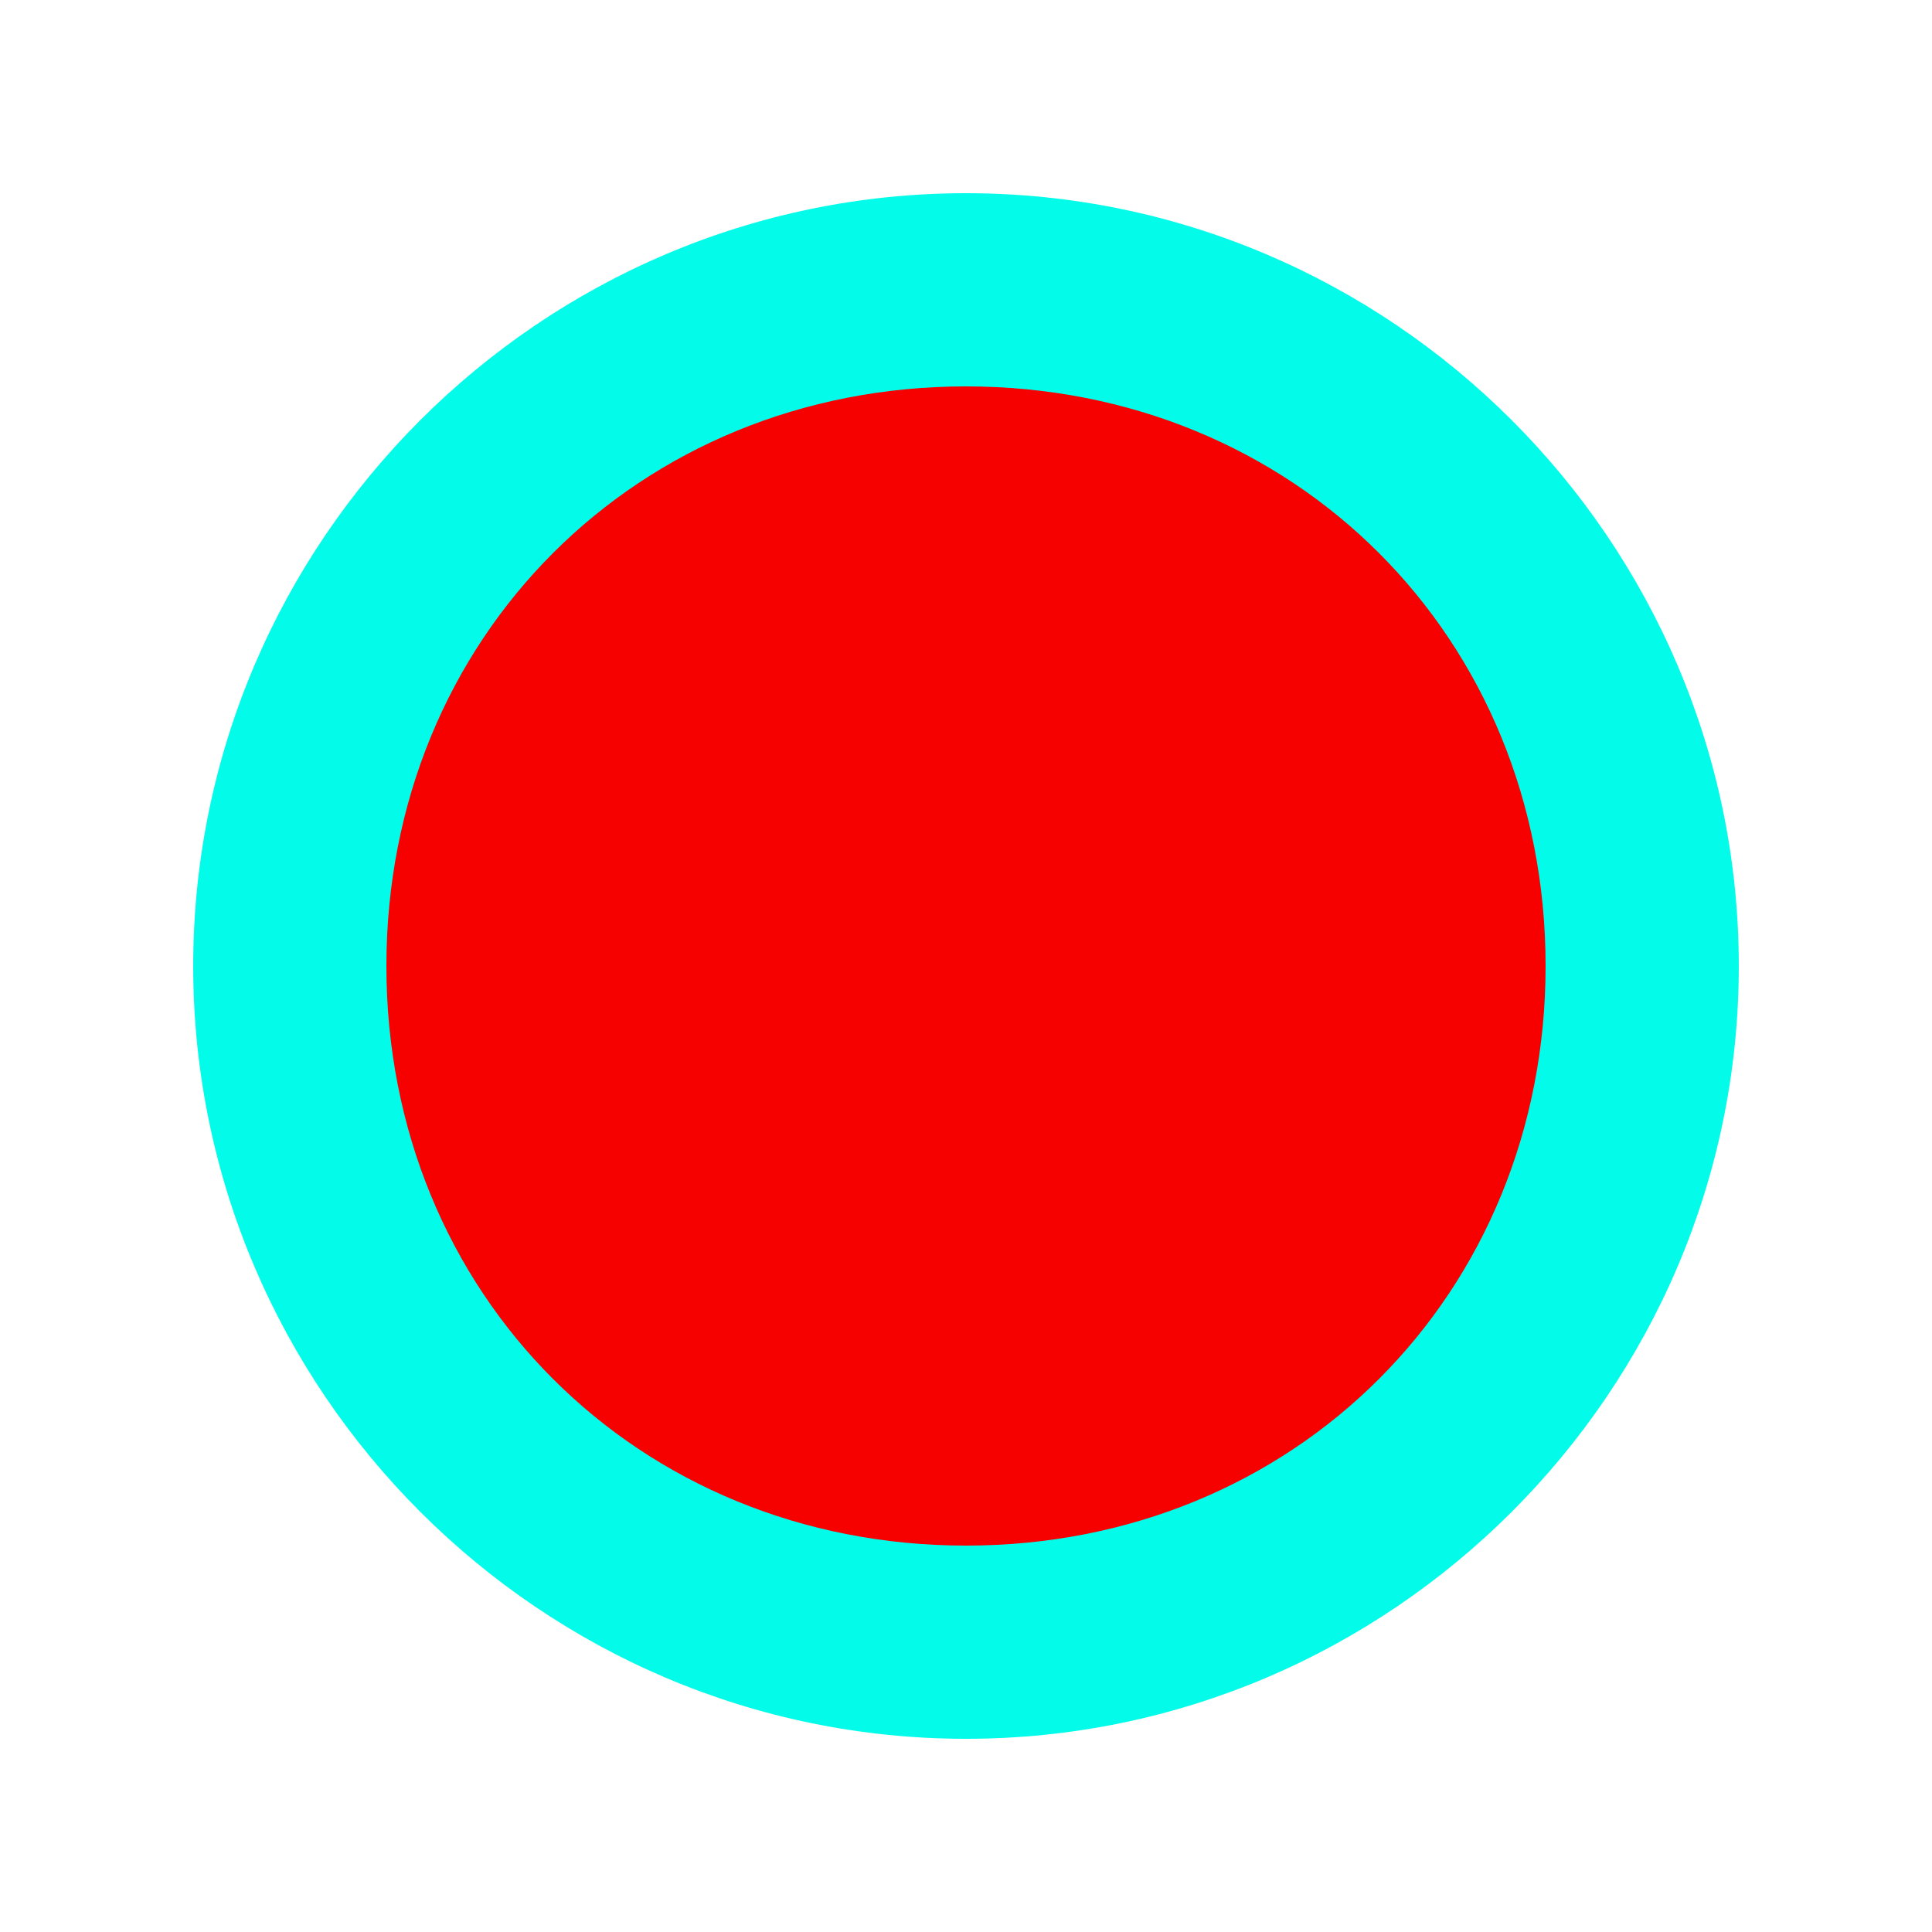
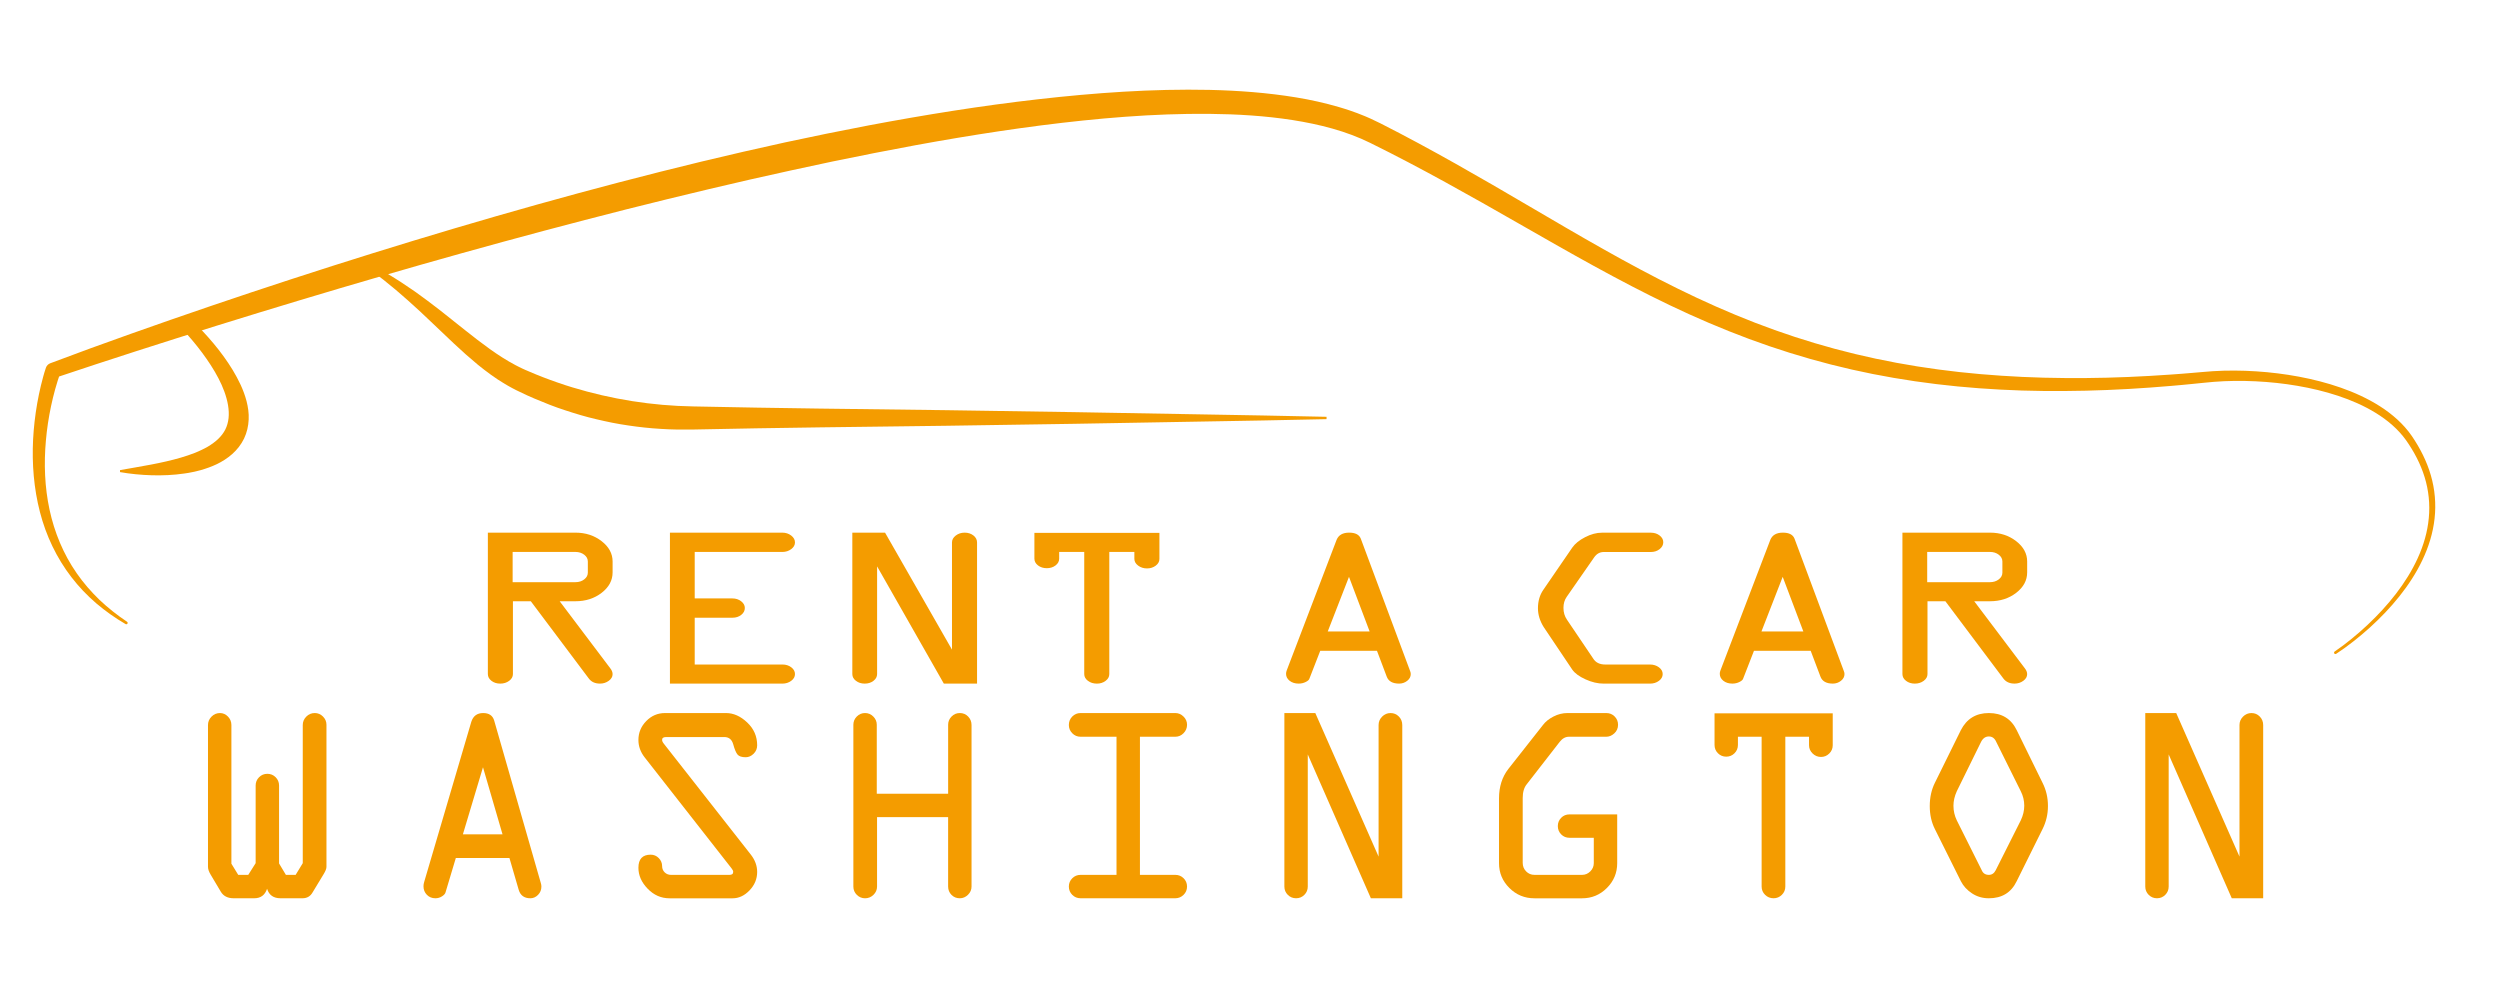
- <svg xmlns="http://www.w3.org/2000/svg" version="1.1" id="Layer_1" x="0px" y="0px" viewBox="0 0 10 10" style="enable-background:new 0 0 10 10;" xml:space="preserve">
+ <svg xmlns="http://www.w3.org/2000/svg" version="1.0" id="Layer_2" x="0px" y="0px" viewBox="0 0 2000 800" style="enable-background:new 0 0 2000 800;" xml:space="preserve">
  <style type="text/css">
- 	.st0{fill:#F70000;}
- 	.st1{fill:#03FCE9;}
+ 	.st0{fill:#F49C00;}
+ 	.st1{fill:none;stroke:#F49C00;stroke-miterlimit:10;}
</style>
  <g>
-     <circle class="st0" cx="5" cy="5" r="3.5" />
-     <path class="st1" d="M5,2c1.7,0,3,1.3,3,3S6.7,8,5,8S2,6.7,2,5S3.3,2,5,2 M5,1C2.8,1,1,2.8,1,5s1.8,4,4,4s4-1.8,4-4S7.2,1,5,1L5,1z   " />
+     <g>
+       <g>
+         <path class="st0" d="M1867.75,521.2c4.64-3.13,9.15-6.58,13.52-10.13c4.38-3.56,8.63-7.28,12.75-11.14     c8.22-7.73,15.91-16.01,22.76-24.93c6.84-8.91,12.87-18.46,17.47-28.63c4.63-10.15,7.78-20.96,8.79-31.98     c1.05-11-0.09-22.16-3.35-32.7c-3.22-10.56-8.48-20.45-14.85-29.51c-6.32-8.86-14.86-16.07-24.25-21.84     c-9.41-5.79-19.67-10.22-30.24-13.73c-10.58-3.5-21.49-6.08-32.51-7.97c-11.03-1.88-22.19-3.06-33.37-3.6     c-11.18-0.53-22.39-0.44-33.5,0.44c-2.8,0.21-5.49,0.5-8.36,0.79l-8.5,0.86c-5.66,0.61-11.34,1.07-17.01,1.58     c-22.7,1.96-45.46,3.31-68.27,3.84c-22.81,0.52-45.66,0.39-68.48-0.86c-45.63-2.36-91.23-8.72-135.68-20.09     c-22.21-5.69-44.15-12.53-65.64-20.53c-21.49-8-42.59-17.02-63.22-26.91c-41.31-19.74-80.88-42.5-120.27-65.02     c-39.38-22.56-78.75-44.79-119.2-64.74c-19.23-9.54-40.65-14.95-62.46-18.38c-21.85-3.39-44.16-4.71-66.51-4.94     c-44.76-0.39-89.71,3.54-134.4,9.22c-44.71,5.78-89.24,13.44-133.58,22.16c-22.18,4.33-44.31,8.96-66.39,13.83     c-22.1,4.81-44.15,9.85-66.16,15.09l-33,7.96c-10.99,2.69-21.98,5.42-32.95,8.19c-21.95,5.55-43.85,11.3-65.74,17.1     c-43.77,11.68-87.41,23.87-130.93,36.53c-43.53,12.64-86.93,25.73-130.22,39.2c-43.28,13.47-86.5,27.34-129.41,41.74l3.67-3.65     c-0.35,0.9-0.75,2.05-1.11,3.1c-0.36,1.08-0.72,2.16-1.07,3.26c-0.69,2.19-1.34,4.4-1.96,6.63c-1.24,4.45-2.32,8.96-3.29,13.49     c-1.91,9.07-3.31,18.26-4.11,27.51c-1.66,18.47-0.98,37.2,2.91,55.32c3.9,18.09,11.07,35.55,21.74,50.84     c5.3,7.66,11.46,14.73,18.2,21.25c6.79,6.46,14.22,12.29,22.06,17.55l0.01,0c0.5,0.34,0.64,1.02,0.3,1.53     c-0.32,0.48-0.97,0.63-1.47,0.34c-8.25-4.82-16.13-10.35-23.45-16.59c-3.62-3.17-7.17-6.43-10.48-9.95     c-3.3-3.52-6.49-7.16-9.42-11.02c-11.83-15.34-20.34-33.28-25.18-52.13c-4.88-18.86-6.42-38.47-5.47-57.86     c0.5-9.7,1.62-19.36,3.28-28.94c0.85-4.79,1.82-9.55,2.96-14.29c0.57-2.37,1.17-4.74,1.83-7.1c0.32-1.18,0.67-2.36,1.02-3.55     c0.37-1.21,0.71-2.32,1.17-3.65c0.59-1.7,1.88-2.96,3.44-3.56l0.24-0.09c10.68-4.05,21.32-7.98,32-11.89     c10.68-3.89,21.38-7.73,32.09-11.54c21.41-7.63,42.89-15.06,64.41-22.4c43.04-14.64,86.27-28.72,129.69-42.25     c86.84-27.01,174.42-51.85,262.94-73.27c22.14-5.31,44.33-10.43,66.59-15.29c22.27-4.8,44.6-9.36,67-13.62     c44.81-8.43,89.89-15.7,135.32-20.87c45.42-5.14,91.19-8.48,137.25-7.5c23.02,0.54,46.12,2.23,69.12,6     c11.49,1.88,22.95,4.42,34.27,7.72c2.84,0.78,5.64,1.77,8.46,2.65l4.19,1.49l2.1,0.75l2.08,0.82c5.54,2.08,11.07,4.66,16.34,7.29     c40.77,20.67,80.26,43.53,119.41,66.52c39.17,22.96,78.15,45.92,118.58,65.78c20.19,9.97,40.75,19.1,61.7,27.21     c20.95,8.12,42.32,15.1,64.01,20.95c43.39,11.71,88.08,18.56,133.06,21.48c22.49,1.54,45.07,2.04,67.65,1.87     c22.58-0.18,45.18-1.17,67.73-2.77c5.64-0.42,11.28-0.79,16.91-1.31l8.45-0.73c2.79-0.24,5.74-0.51,8.6-0.68     c11.54-0.72,23.07-0.62,34.55,0.12c11.48,0.74,22.91,2.15,34.23,4.26c11.31,2.13,22.51,4.97,33.42,8.78     c10.9,3.82,21.54,8.62,31.37,14.89c4.92,3.12,9.61,6.67,13.95,10.62c4.32,3.98,8.29,8.39,11.64,13.27     c6.52,9.59,11.89,20.08,15.14,31.31c3.27,11.21,4.3,23.08,3,34.66c-1.27,11.59-4.78,22.81-9.75,33.21     c-4.95,10.43-11.3,20.09-18.44,29.04c-7.14,8.96-15.1,17.22-23.55,24.89c-4.24,3.83-8.6,7.51-13.09,11.03     c-4.5,3.52-9.07,6.89-13.9,10.03c-0.51,0.33-1.19,0.19-1.52-0.32c-0.33-0.5-0.19-1.17,0.31-1.51L1867.75,521.2z" />
+       </g>
+       <g>
+         <path class="st0" d="M1061.29,335.32l-50.66,1.05l-50.66,0.9l-101.32,1.79l-101.32,1.55L656,341.89     c-33.77,0.39-67.55,1.07-101.32,1.73c-8.58,0.14-17.36,0.07-26.02-0.51c-8.68-0.5-17.34-1.44-25.95-2.73     c-4.32-0.56-8.59-1.42-12.87-2.19c-4.25-0.92-8.53-1.73-12.75-2.8c-8.49-1.94-16.82-4.49-25.08-7.2     c-8.28-2.67-16.36-5.9-24.35-9.29l-5.96-2.62c-1.98-0.89-3.93-1.85-5.89-2.79l-2.94-1.41l-3.02-1.57     c-1.01-0.51-1.98-1.08-2.97-1.63c-0.98-0.56-1.97-1.09-2.92-1.69c-7.73-4.58-14.82-9.87-21.59-15.34     c-6.7-5.54-13.12-11.26-19.31-17.09c-6.22-5.8-12.28-11.68-18.39-17.46c-6.07-5.82-12.18-11.55-18.46-17.08     c-12.46-11.18-25.6-21.6-39.47-31.24l0.94-1.65c15.49,7.05,30.13,16.03,44.14,25.82c6.97,4.94,13.78,10.08,20.5,15.29     c6.69,5.25,13.28,10.55,19.84,15.78c13.14,10.41,26.26,20.53,40.28,27.91c0.87,0.49,1.76,0.9,2.64,1.35     c0.88,0.44,1.76,0.89,2.65,1.29l2.67,1.22l2.83,1.2l5.67,2.39l5.72,2.27c1.9,0.78,3.84,1.44,5.76,2.16     c1.93,0.69,3.84,1.43,5.79,2.06l5.82,1.97l5.86,1.84c31.37,9.54,63.88,14.73,96.79,15.26c33.77,0.66,67.55,1.34,101.32,1.73     l101.32,1.28l101.32,1.55l101.32,1.79l50.66,0.9l50.66,1.05V335.32z" />
+       </g>
+       <path class="st1" d="M261.31,224.02" />
+       <g>
+         <path class="st0" d="M42.23,295.55l26.36-10.34l26.4-10.21l26.43-10.13l26.45-10.05l2.81-1.07l2.42,2.22     c1.69,1.55,3.2,3,4.74,4.54c1.52,1.53,3.02,3.08,4.49,4.65c2.94,3.15,5.81,6.36,8.57,9.68c5.53,6.64,10.69,13.65,15.29,21.21     c4.53,7.58,8.66,15.68,11.06,24.91c1.17,4.61,1.95,9.52,1.69,14.65c-0.2,5.11-1.39,10.41-3.69,15.23     c-2.31,4.82-5.68,9.03-9.47,12.39c-3.8,3.38-7.98,5.99-12.24,8.06c-4.27,2.04-8.62,3.57-12.97,4.82l-3.27,0.83l-1.64,0.4     l-1.64,0.33l-3.27,0.64c-1.09,0.2-2.18,0.34-3.27,0.5c-8.71,1.28-17.38,1.64-25.96,1.41c-8.58-0.25-17.09-1.06-25.51-2.53v-1.6     c8.38-1.52,16.67-2.84,24.83-4.42c8.15-1.56,16.18-3.33,23.89-5.59c3.87-1.08,7.59-2.44,11.24-3.81     c1.76-0.78,3.59-1.46,5.26-2.33c1.74-0.77,3.35-1.7,4.97-2.58c3.14-1.89,6.01-3.96,8.4-6.26c2.39-2.31,4.31-4.81,5.68-7.54     c1.35-2.75,2.19-5.74,2.57-9.01c0.36-3.26,0.17-6.78-0.42-10.37c-1.21-7.2-4.03-14.61-7.72-21.64     c-3.68-7.06-8.18-13.85-13.03-20.4c-2.43-3.28-4.99-6.48-7.61-9.61c-1.32-1.57-2.66-3.11-4.02-4.64     c-1.35-1.51-2.76-3.08-4.08-4.45l5.23,1.15l-27.07,8.25l-27.1,8.17l-27.12,8.09l-27.17,7.97L42.23,295.55z" />
+       </g>
+     </g>
+     <g>
+       <g>
+         <path class="st0" d="M390.29,539.25V426.12h70.06c8.1,0,15.08,2.27,20.94,6.81c5.86,4.54,8.79,9.97,8.79,16.27v8.72     c0,6.36-2.91,11.8-8.73,16.31c-5.82,4.51-12.82,6.77-20.99,6.77h-12.62l40.46,53.61c1.25,1.58,1.88,3.15,1.88,4.72     c0,2.06-1.03,3.83-3.08,5.32c-2.05,1.49-4.38,2.23-6.98,2.23c-3.94,0.01-6.94-1.34-8.97-4.07l-46.39-61.81h-14.32v58.25     c0,2.12-1,3.92-3.01,5.41c-2,1.49-4.38,2.23-7.14,2.23c-2.75,0-5.09-0.74-7.02-2.23C391.25,543.18,390.29,541.38,390.29,539.25z      M410.11,465.74h50.25c2.75,0,5.09-0.74,7.02-2.23c1.93-1.48,2.89-3.29,2.89-5.41v-8.91c0-2.12-0.96-3.92-2.89-5.41     c-1.93-1.48-4.27-2.23-7.02-2.23h-50.25V465.74z" />
+         <path class="st0" d="M625.83,441.57h-70.06v37.17h30.19c2.67,0,4.99,0.76,6.96,2.27c1.96,1.52,2.95,3.3,2.95,5.36     c0,2.18-0.96,4.03-2.89,5.54c-1.93,1.52-4.27,2.27-7.02,2.27h-30.19v37.44h70.3c2.67,0,4.99,0.74,6.96,2.23     c1.96,1.48,2.95,3.29,2.95,5.41c0,2.12-1,3.92-3.01,5.41c-2,1.49-4.38,2.23-7.14,2.23h-89.88V426.12h89.88     c2.75,0,5.13,0.77,7.14,2.32s3.01,3.38,3.01,5.5c0,2.06-1,3.85-3.01,5.36C630.96,440.81,628.58,441.57,625.83,441.57z" />
+         <path class="st0" d="M781.64,433.94v112.95h-26.57l-53.39-93.78v86.14c0,2.12-0.96,3.92-2.89,5.41     c-1.93,1.49-4.27,2.23-7.02,2.23c-2.75,0-5.09-0.74-7.02-2.23c-1.93-1.48-2.89-3.29-2.89-5.41V426.12h26.18l53.55,93.6v-85.78     c0-2.12,1-3.95,3.01-5.5s4.38-2.32,7.14-2.32c2.75,0,5.09,0.76,7.02,2.27C780.68,429.91,781.64,431.76,781.64,433.94z" />
+         <path class="st0" d="M827.52,446.93V426.3h100.02v20.81c0,2.12-0.98,3.92-2.95,5.41c-1.97,1.48-4.29,2.22-6.96,2.22     c-2.75,0-5.13-0.76-7.14-2.27c-2-1.51-3-3.3-3-5.36v-5.54h-20.05v97.69c0,2.12-0.98,3.92-2.95,5.41     c-1.97,1.49-4.29,2.23-6.96,2.23c-2.83,0-5.23-0.74-7.19-2.23c-1.97-1.48-2.95-3.29-2.95-5.41v-97.69h-20.05v5.36     c0,2.12-0.96,3.92-2.89,5.41c-1.93,1.48-4.27,2.22-7.02,2.22c-2.75,0-5.09-0.74-7.02-2.22     C828.48,450.85,827.52,449.05,827.52,446.93z" />
+         <path class="st0" d="M1029.41,536.25l39.9-104.46c1.59-3.78,4.93-5.68,10.02-5.68c4.93,0,8.03,1.61,9.3,4.81l39.51,106.05     c0.31,0.79,0.47,1.54,0.47,2.27c0,2.12-0.94,3.92-2.83,5.41c-1.89,1.49-4.05,2.23-6.48,2.23c-5.19,0-8.49-1.85-9.9-5.54     l-7.83-20.72h-45.37l-8.63,22.19c-0.24,0.97-1.22,1.88-2.96,2.76c-1.74,0.88-3.64,1.31-5.69,1.31c-2.92,0-5.34-0.76-7.23-2.27     c-1.9-1.51-2.84-3.36-2.84-5.54C1028.83,538.16,1029.02,537.22,1029.41,536.25z M1079.19,461.47l-17,43.71h33.52L1079.19,461.47z     " />
+         <path class="st0" d="M1284.24,531.62H1320c2.75,0,5.13,0.74,7.14,2.23s3.01,3.29,3.01,5.41c0,2.12-1,3.92-3.01,5.41     c-2,1.49-4.38,2.23-7.13,2.23h-37.04c-4.72,0-9.6-1.15-14.63-3.45c-5.03-2.3-8.53-4.88-10.5-7.72l-22.88-34.08     c-3.07-4.91-4.6-9.93-4.6-15.08c0-5.69,1.46-10.63,4.36-14.81l23.12-33.71c2.2-3.15,5.62-5.92,10.26-8.31     c4.64-2.39,9.12-3.59,13.45-3.59h39.16c2.75,0,5.09,0.76,7.02,2.27c1.93,1.52,2.89,3.3,2.89,5.36c0,2.12-0.96,3.95-2.89,5.5     c-1.93,1.54-4.26,2.32-7.01,2.32H1283c-3.14,0.01-5.7,1.43-7.67,4.28l-21.98,31.61c-1.73,2.48-2.59,5.42-2.58,8.82     c-0.01,3.58,0.93,6.73,2.81,9.46l20.98,31.08C1276.53,530.03,1279.75,531.63,1284.24,531.62z" />
+         <path class="st0" d="M1376.39,536.25l39.9-104.46c1.59-3.78,4.93-5.68,10.02-5.68c4.93,0,8.03,1.61,9.3,4.81l39.51,106.05     c0.31,0.79,0.47,1.54,0.47,2.27c0,2.12-0.94,3.92-2.83,5.41c-1.89,1.49-4.05,2.23-6.48,2.23c-5.19,0-8.49-1.85-9.9-5.54     l-7.83-20.72h-45.37l-8.63,22.19c-0.24,0.97-1.22,1.88-2.96,2.76c-1.74,0.88-3.64,1.31-5.69,1.31c-2.92,0-5.34-0.76-7.23-2.27     c-1.9-1.51-2.84-3.36-2.84-5.54C1375.8,538.16,1376,537.22,1376.39,536.25z M1426.16,461.47l-17,43.71h33.52L1426.16,461.47z" />
+         <path class="st0" d="M1521.94,539.25V426.12H1592c8.1,0,15.08,2.27,20.94,6.81c5.86,4.54,8.79,9.97,8.79,16.27v8.72     c0,6.36-2.91,11.8-8.73,16.31c-5.82,4.51-12.82,6.77-21,6.77h-12.62l40.46,53.61c1.25,1.58,1.88,3.15,1.88,4.72     c0,2.06-1.03,3.83-3.07,5.32c-2.05,1.49-4.38,2.23-6.98,2.23c-3.94,0.01-6.93-1.34-8.97-4.07l-46.39-61.81h-14.32v58.25     c0,2.12-1,3.92-3.01,5.41c-2.01,1.49-4.38,2.23-7.14,2.23c-2.75,0-5.09-0.74-7.02-2.23     C1522.9,543.18,1521.94,541.38,1521.94,539.25z M1541.75,465.74H1592c2.75,0,5.09-0.74,7.02-2.23c1.93-1.48,2.89-3.29,2.89-5.41     v-8.91c0-2.12-0.96-3.92-2.89-5.41c-1.93-1.48-4.27-2.23-7.02-2.23h-50.24V465.74z" />
+       </g>
+       <g>
+         <path class="st0" d="M223.25,628.42v62.33l5.46,9.14h7.81l5.69-9.37v-110.5c0-2.6,0.95-4.85,2.84-6.75     c1.9-1.9,4.14-2.84,6.75-2.84c2.53,0,4.72,0.93,6.58,2.79c1.86,1.86,2.79,4.05,2.79,6.58v113.73c0,1.41-0.78,3.38-2.34,5.91     l-8.7,14.38c-1.78,3.2-4.5,4.79-8.14,4.79h-17.62c-5.57,0-9.14-2.53-10.7-7.58c-1.71,5.06-5.13,7.58-10.26,7.58h-16.5     c-4.76,0-8.18-1.75-10.26-5.24l-8.03-13.49c-1.49-2.45-2.23-4.57-2.23-6.36V580.03c0-2.6,0.95-4.85,2.84-6.75     c1.89-1.9,4.14-2.84,6.75-2.84c2.45,0,4.59,0.95,6.41,2.84c1.82,1.89,2.73,4.14,2.73,6.75v110.94l5.46,8.92h8.03l5.91-9.37     v-62.11c0-2.6,0.91-4.81,2.73-6.63c1.82-1.82,4.03-2.73,6.63-2.73c2.6,0,4.81,0.91,6.63,2.73     C222.33,623.61,223.25,625.82,223.25,628.42z" />
+         <path class="st0" d="M339.34,705.57l37.72-128.17c1.5-4.64,4.66-6.96,9.47-6.96c4.66,0,7.59,1.97,8.79,5.91l37.35,130.12     c0.3,0.97,0.45,1.9,0.45,2.79c0,2.6-0.89,4.81-2.68,6.63c-1.78,1.82-3.83,2.73-6.13,2.73c-4.9,0-8.02-2.27-9.36-6.8l-7.4-25.42     h-42.89l-8.16,27.23c-0.22,1.19-1.16,2.31-2.8,3.38c-1.64,1.07-3.44,1.61-5.38,1.61c-2.76,0-5.04-0.93-6.84-2.79     c-1.79-1.86-2.69-4.12-2.69-6.8C338.78,707.92,338.97,706.77,339.34,705.57z M386.39,613.81l-16.07,53.63h31.69L386.39,613.81z" />
+         <path class="st0" d="M532.06,570.44h48.78c5.95,0,11.59,2.51,16.91,7.53c5.32,5.02,7.98,11.09,7.98,18.23     c0,2.68-0.95,4.94-2.84,6.8c-1.9,1.86-4,2.79-6.3,2.79c-3.2,0-5.39-0.72-6.58-2.17c-1.19-1.45-2.32-4.14-3.4-8.08     c-1.08-3.94-3.48-5.91-7.21-5.91h-46.36c-2.24,0-3.35,0.72-3.35,2.16c-0.06,0.91,0.4,1.96,1.36,3.15l69.65,88.8     c3.35,4.31,5.03,8.92,5.03,13.82c0,5.58-2.03,10.48-6.08,14.72c-4.05,4.24-8.57,6.36-13.55,6.36H535.6     c-6.69,0-12.51-2.54-17.45-7.64c-4.94-5.09-7.42-10.68-7.42-16.78c0-6.99,3.27-10.48,9.81-10.48c2.53,0,4.68,0.91,6.47,2.73     c1.78,1.82,2.68,3.96,2.68,6.41c0,2.01,0.69,3.68,2.06,5.02c1.38,1.34,3.1,2.01,5.18,2.01h46.61c2.01,0,3.01-0.79,3.01-2.39     c0.06-0.76-0.4-1.73-1.37-2.92l-69.53-88.8c-3.28-4.23-4.92-8.84-4.92-13.82c0-5.8,2.08-10.83,6.25-15.11     C521.15,572.58,526.18,570.44,532.06,570.44z" />
+         <path class="st0" d="M682.69,709.26V579.8c0-2.53,0.91-4.72,2.73-6.58c1.82-1.86,4.03-2.79,6.63-2.79c2.53,0,4.72,0.93,6.58,2.79     c1.86,1.86,2.79,4.05,2.79,6.58V635h57.09V579.8c0-2.53,0.91-4.72,2.73-6.58c1.82-1.86,4.03-2.79,6.63-2.79     c2.6,0,4.81,0.93,6.63,2.79c1.82,1.86,2.73,4.13,2.73,6.8v129.23c0,2.53-0.95,4.72-2.84,6.58c-1.9,1.86-4.07,2.79-6.52,2.79     c-2.68,0-4.91-0.91-6.69-2.73c-1.78-1.82-2.68-4.03-2.68-6.63v-55.53h-56.86v55.53c0,2.53-0.95,4.72-2.84,6.58     c-1.9,1.86-4.14,2.79-6.75,2.79c-2.53,0-4.72-0.91-6.58-2.73C683.62,714.07,682.69,711.86,682.69,709.26z" />
+         <path class="st0" d="M864.46,570.44h75.82c2.45,0,4.63,0.93,6.52,2.79c1.9,1.86,2.84,4.05,2.84,6.58c0,2.6-0.93,4.85-2.79,6.74     c-1.86,1.9-4.05,2.84-6.58,2.84h-28.32v110.5h28.32c2.6,0,4.81,0.91,6.63,2.73c1.82,1.82,2.73,4.03,2.73,6.63     s-0.93,4.81-2.79,6.63c-1.86,1.82-4.05,2.73-6.58,2.73h-75.82c-2.6,0-4.81-0.91-6.63-2.73c-1.82-1.82-2.73-4.03-2.73-6.63     s0.91-4.81,2.73-6.63c1.82-1.82,4.03-2.73,6.63-2.73h28.77v-110.5h-28.77c-2.6,0-4.81-0.93-6.63-2.79     c-1.82-1.86-2.73-4.05-2.73-6.58c0-2.68,0.91-4.94,2.73-6.8C859.64,571.37,861.85,570.44,864.46,570.44z" />
+         <path class="st0" d="M1121.82,580.03v138.59h-25.12l-50.48-115.07v105.7c0,2.6-0.91,4.81-2.73,6.63     c-1.82,1.82-4.03,2.73-6.63,2.73c-2.6,0-4.81-0.91-6.63-2.73c-1.82-1.82-2.73-4.03-2.73-6.63V570.44h24.75l50.62,114.85V580.03     c0-2.6,0.95-4.85,2.84-6.75c1.89-1.9,4.14-2.84,6.75-2.84c2.6,0,4.81,0.93,6.63,2.79     C1120.91,575.08,1121.82,577.35,1121.82,580.03z" />
+         <path class="st0" d="M1253.97,570.44h31.11c2.6,0,4.81,0.91,6.63,2.73c1.82,1.82,2.73,4.03,2.73,6.63c0,2.75-0.99,5.04-2.96,6.86     c-1.97,1.82-4.11,2.73-6.42,2.73h-29.71c-2.9-0.04-5.43,1.32-7.58,4.08l-26.28,33.81c-2.23,2.68-3.33,6.4-3.32,11.16v51.86     c0,2.68,0.91,4.94,2.73,6.8s4.03,2.79,6.63,2.79h38.13c2.53,0,4.72-0.93,6.58-2.79c1.86-1.86,2.79-4.05,2.79-6.58v-20.29h-19.4     c-2.68,0-4.91-0.91-6.69-2.73c-1.78-1.82-2.68-4.03-2.68-6.63c0-2.6,0.89-4.81,2.68-6.63c1.78-1.82,4.01-2.73,6.69-2.73h38.13     v39.03c0,7.73-2.75,14.35-8.25,19.85c-5.5,5.5-12.12,8.25-19.85,8.25h-38.13c-7.8,0-14.48-2.75-20.01-8.25     c-5.54-5.5-8.31-12.11-8.31-19.85v-51.85c0-9.29,2.49-17.13,7.47-23.53l27.65-35.12c2.01-2.68,4.81-4.94,8.42-6.8     C1246.37,571.37,1250.11,570.44,1253.97,570.44z" />
+         <path class="st0" d="M1371.63,595.97v-25.31h94.55v25.54c0,2.6-0.93,4.81-2.79,6.63c-1.86,1.82-4.05,2.73-6.58,2.73     c-2.6,0-4.85-0.93-6.75-2.79c-1.89-1.86-2.84-4.05-2.84-6.58v-6.8h-18.96v119.86c0,2.6-0.93,4.81-2.79,6.63     c-1.86,1.82-4.05,2.73-6.58,2.73c-2.68,0-4.94-0.91-6.8-2.73c-1.86-1.82-2.79-4.03-2.79-6.63V589.39h-18.96v6.58     c0,2.6-0.91,4.81-2.73,6.63c-1.82,1.82-4.03,2.73-6.63,2.73s-4.81-0.91-6.63-2.73C1372.54,600.79,1371.63,598.57,1371.63,595.97z     " />
+         <path class="st0" d="M1613.38,584.15l20.63,42.04c2.9,5.72,4.35,11.93,4.35,18.62c0,6.54-1.45,12.71-4.35,18.51l-20.63,41.59     c-4.39,9.14-11.82,13.71-22.3,13.71c-4.98,0-9.46-1.3-13.44-3.9c-3.98-2.6-6.97-5.87-8.97-9.81l-20.74-41.59     c-2.75-5.42-4.12-11.6-4.12-18.51c0-6.91,1.38-13.12,4.12-18.62l20.74-42.04c4.68-9.14,12.15-13.71,22.41-13.71     C1601.49,570.44,1608.92,575.01,1613.38,584.15z M1584.84,593.52l-19.4,39.47c-1.78,3.94-2.68,7.8-2.68,11.6     c0,4.09,0.89,7.99,2.68,11.71l19.96,39.92c1.04,2.45,2.94,3.68,5.69,3.68c2.38,0,4.2-1.23,5.46-3.68l20.07-39.92     c1.86-3.94,2.79-7.84,2.79-11.71c0-4.09-0.93-7.95-2.79-11.6l-19.62-39.47c-1.27-2.9-3.23-4.35-5.91-4.35     S1586.32,590.62,1584.84,593.52z" />
+         <path class="st0" d="M1810.54,580.03v138.59h-25.12l-50.48-115.07v105.7c0,2.6-0.91,4.81-2.73,6.63     c-1.82,1.82-4.03,2.73-6.63,2.73c-2.6,0-4.81-0.91-6.63-2.73c-1.82-1.82-2.73-4.03-2.73-6.63V570.44h24.75l50.62,114.85V580.03     c0-2.6,0.95-4.85,2.84-6.75c1.9-1.9,4.14-2.84,6.75-2.84c2.6,0,4.81,0.93,6.63,2.79     C1809.62,575.08,1810.54,577.35,1810.54,580.03z" />
+       </g>
+     </g>
  </g>
</svg>
